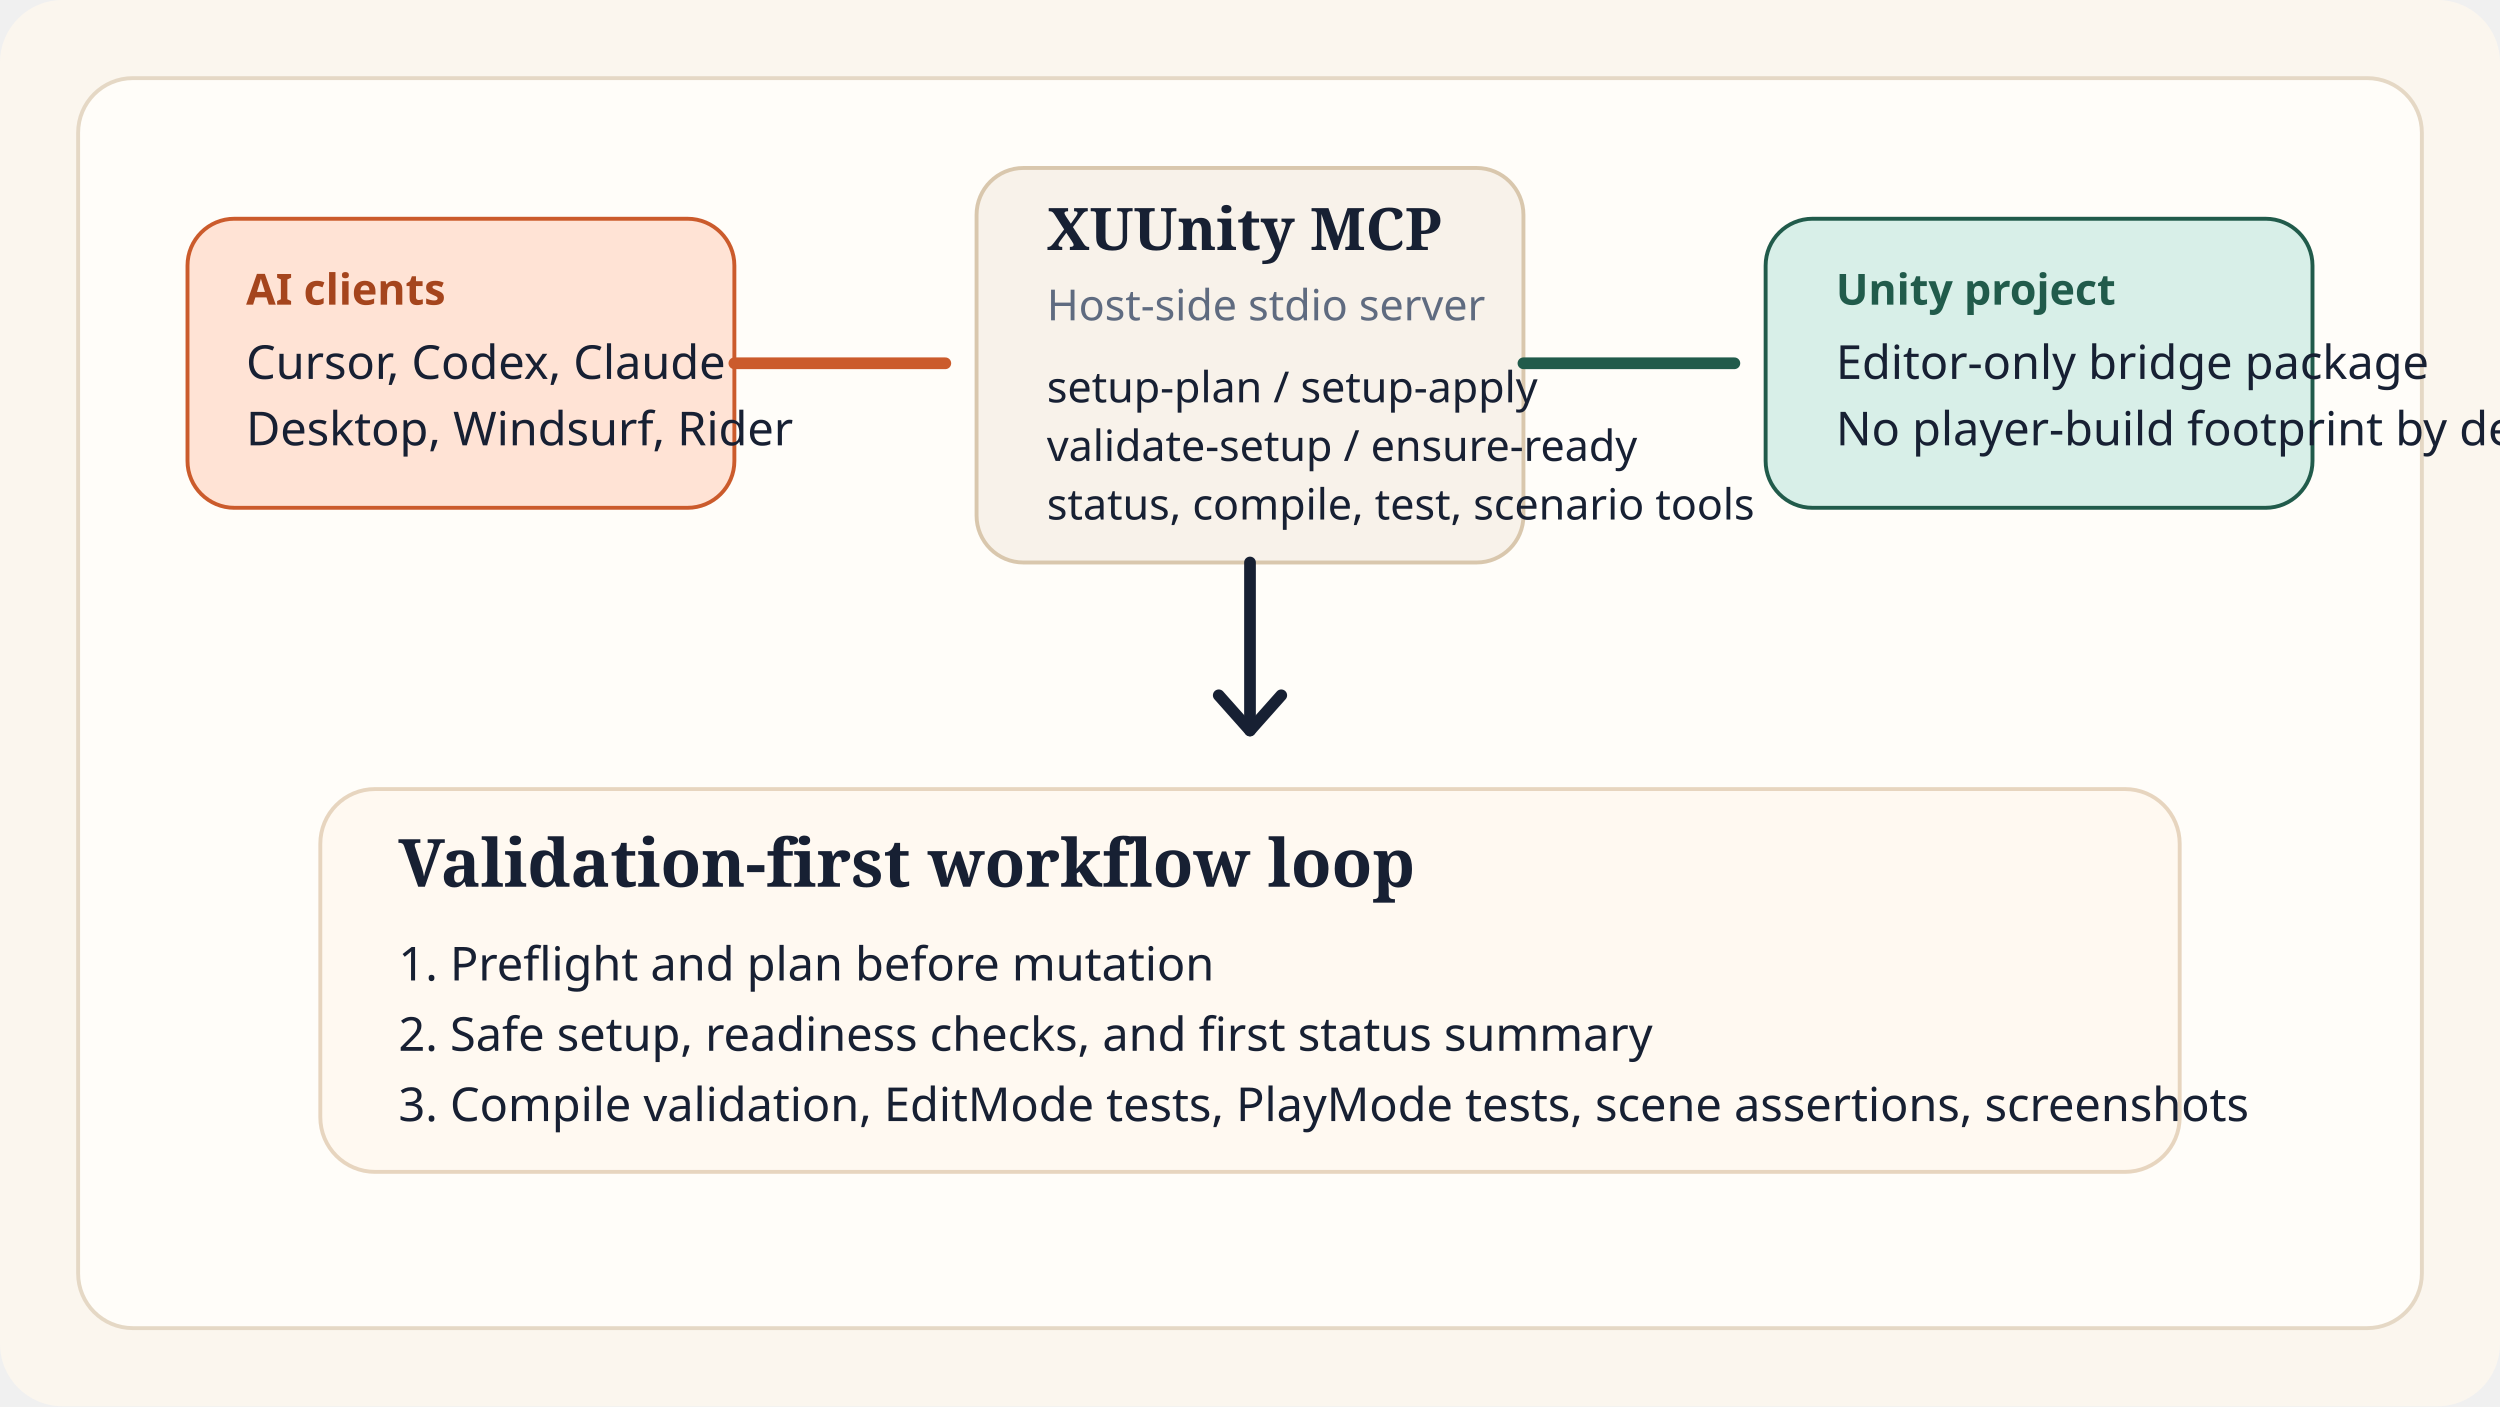
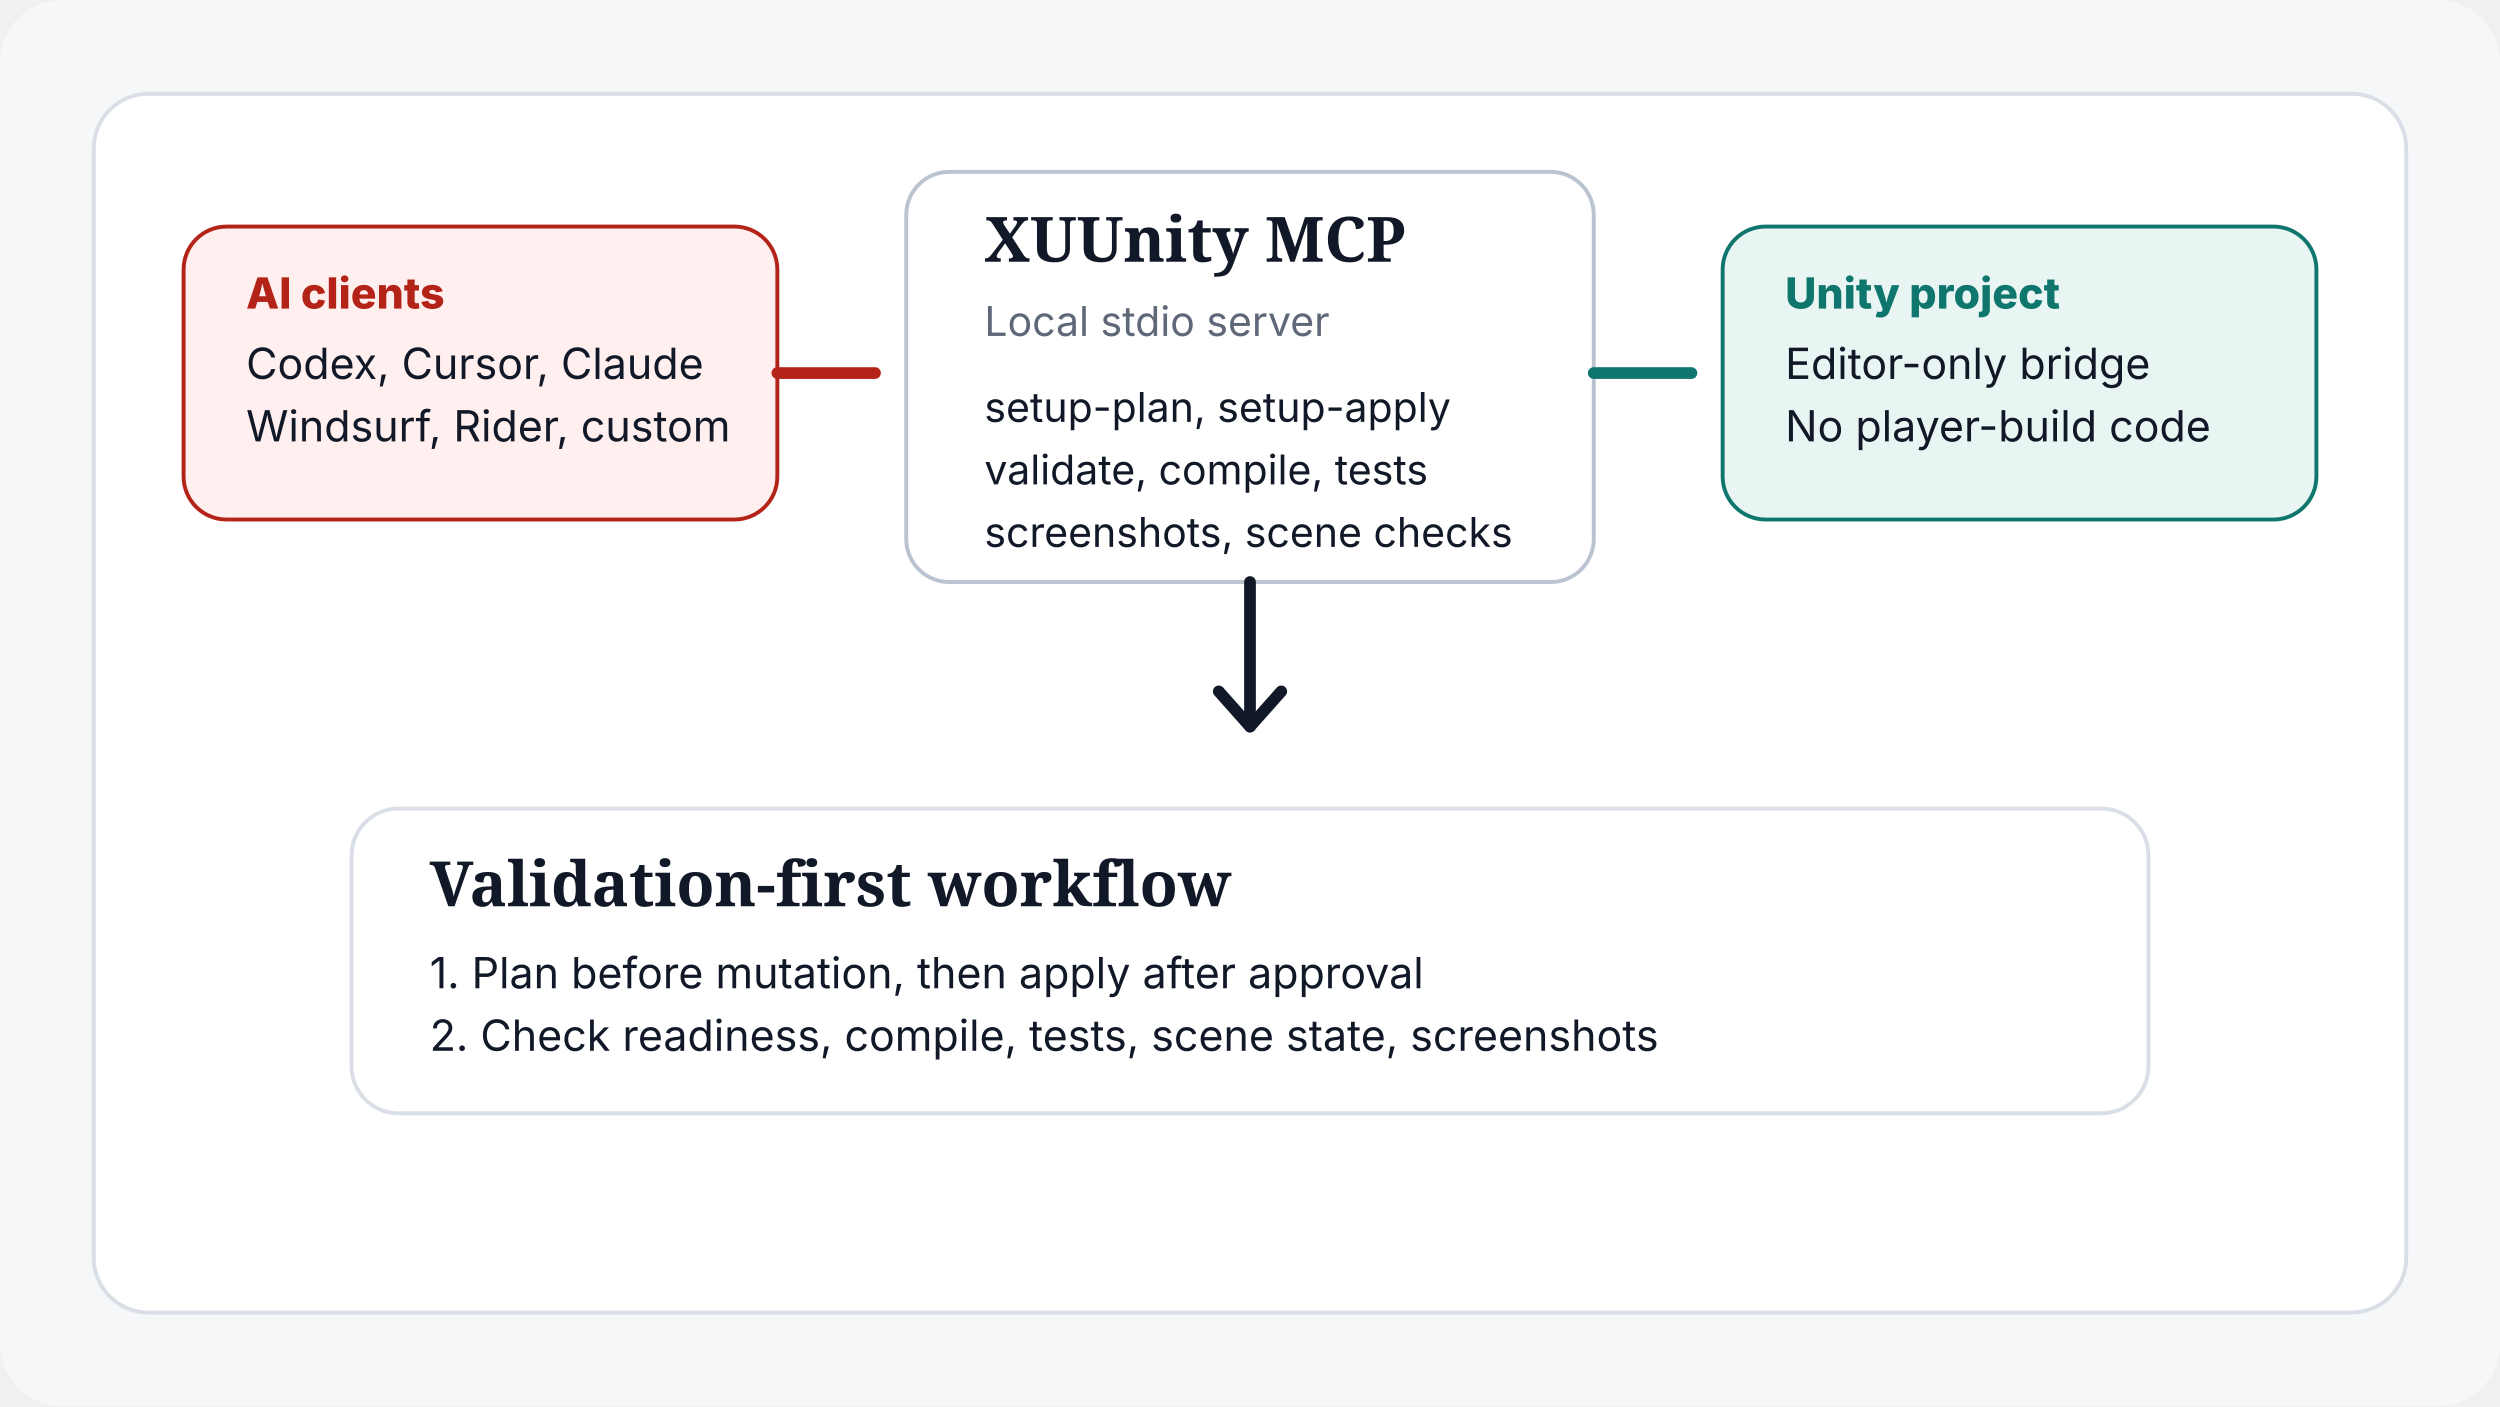
<svg xmlns="http://www.w3.org/2000/svg" width="1280" height="720" viewBox="0 0 1280 720" fill="none">
-   <rect width="1280" height="720" rx="32" fill="#FBF6EE" />
-   <rect x="40" y="40" width="1200" height="640" rx="28" fill="#FFFDF9" stroke="#E5D8C5" stroke-width="2" />
-   <rect x="96" y="112" width="280" height="148" rx="24" fill="#FFE3D5" stroke="#CB5B2C" stroke-width="2" />
-   <text x="126" y="156" fill="#A5451D" font-family="Avenir Next, Segoe UI, sans-serif" font-size="22" font-weight="700">AI clients</text>
-   <text x="126" y="194" fill="#172033" font-family="Avenir Next, Segoe UI, sans-serif" font-size="24">Cursor, Codex, Claude</text>
-   <text x="126" y="228" fill="#172033" font-family="Avenir Next, Segoe UI, sans-serif" font-size="24">Desktop, Windsurf, Rider</text>
-   <rect x="500" y="86" width="280" height="202" rx="24" fill="#F8F2EA" stroke="#D9C7AD" stroke-width="2" />
-   <text x="536" y="128" fill="#172033" font-family="Iowan Old Style, Georgia, serif" font-size="30" font-weight="700">XUUnity MCP</text>
-   <text x="536" y="164" fill="#5F6B80" font-family="Avenir Next, Segoe UI, sans-serif" font-size="22">Host-side stdio server</text>
-   <text x="536" y="206" fill="#172033" font-family="Avenir Next, Segoe UI, sans-serif" font-size="22">setup-plan / setup-apply</text>
-   <text x="536" y="236" fill="#172033" font-family="Avenir Next, Segoe UI, sans-serif" font-size="22">validate-setup / ensure-ready</text>
-   <text x="536" y="266" fill="#172033" font-family="Avenir Next, Segoe UI, sans-serif" font-size="22">status, compile, test, scenario tools</text>
-   <rect x="904" y="112" width="280" height="148" rx="24" fill="#D8EFE8" stroke="#215B4B" stroke-width="2" />
-   <text x="940" y="156" fill="#215B4B" font-family="Avenir Next, Segoe UI, sans-serif" font-size="22" font-weight="700">Unity project</text>
-   <text x="940" y="194" fill="#172033" font-family="Avenir Next, Segoe UI, sans-serif" font-size="24">Editor-only bridge package</text>
-   <text x="940" y="228" fill="#172033" font-family="Avenir Next, Segoe UI, sans-serif" font-size="24">No player-build footprint by default</text>
-   <rect x="164" y="404" width="952" height="196" rx="28" fill="#FFF9F1" stroke="#E7D5BF" stroke-width="2" />
-   <text x="204" y="454" fill="#172033" font-family="Iowan Old Style, Georgia, serif" font-size="34" font-weight="700">Validation-first workflow loop</text>
-   <text x="204" y="502" fill="#172033" font-family="Avenir Next, Segoe UI, sans-serif" font-size="24">1. Preflight and plan before mutation</text>
-   <text x="204" y="538" fill="#172033" font-family="Avenir Next, Segoe UI, sans-serif" font-size="24">2. Safe setup, readiness checks, and first status summary</text>
-   <text x="204" y="574" fill="#172033" font-family="Avenir Next, Segoe UI, sans-serif" font-size="24">3. Compile validation, EditMode tests, PlayMode tests, scene assertions, screenshots</text>
-   <path d="M376 186H484" stroke="#CB5B2C" stroke-width="6" stroke-linecap="round" />
-   <path d="M780 186H888" stroke="#215B4B" stroke-width="6" stroke-linecap="round" />
-   <path d="M640 288V374" stroke="#172033" stroke-width="6" stroke-linecap="round" />
-   <path d="M624 356L640 374L656 356" stroke="#172033" stroke-width="6" stroke-linecap="round" stroke-linejoin="round" />
+   <rect width="1280" height="720" rx="32" fill="#F6F7F9" />
+   <rect x="48" y="48" width="1184" height="624" rx="28" fill="#FFFFFF" stroke="#D9DEE7" stroke-width="2" />
+   <rect x="94" y="116" width="304" height="150" rx="22" fill="#FFF0EF" stroke="#B42318" stroke-width="2" />
+   <text x="126" y="158" fill="#B42318" font-family="Inter, Segoe UI, sans-serif" font-size="22" font-weight="800">AI clients</text>
+   <text x="126" y="194" fill="#111827" font-family="Inter, Segoe UI, sans-serif" font-size="22">Codex, Cursor, Claude</text>
+   <text x="126" y="226" fill="#111827" font-family="Inter, Segoe UI, sans-serif" font-size="22">Windsurf, Rider, custom</text>
+   <rect x="464" y="88" width="352" height="210" rx="22" fill="#FFFFFF" stroke="#BAC3D0" stroke-width="2" />
+   <text x="504" y="134" fill="#111827" font-family="Georgia, serif" font-size="32" font-weight="700">XUUnity MCP</text>
+   <text x="504" y="172" fill="#5F6878" font-family="Inter, Segoe UI, sans-serif" font-size="21">Local stdio server</text>
+   <text x="504" y="216" fill="#111827" font-family="Inter, Segoe UI, sans-serif" font-size="21">setup-plan, setup-apply</text>
+   <text x="504" y="248" fill="#111827" font-family="Inter, Segoe UI, sans-serif" font-size="21">validate, compile, tests</text>
+   <text x="504" y="280" fill="#111827" font-family="Inter, Segoe UI, sans-serif" font-size="21">screenshots, scene checks</text>
+   <rect x="882" y="116" width="304" height="150" rx="22" fill="#E8F5F3" stroke="#0F766E" stroke-width="2" />
+   <text x="914" y="158" fill="#0F766E" font-family="Inter, Segoe UI, sans-serif" font-size="22" font-weight="800">Unity project</text>
+   <text x="914" y="194" fill="#111827" font-family="Inter, Segoe UI, sans-serif" font-size="22">Editor-only bridge</text>
+   <text x="914" y="226" fill="#111827" font-family="Inter, Segoe UI, sans-serif" font-size="22">No player-build code</text>
+   <path d="M398 191H448" stroke="#B42318" stroke-width="6" stroke-linecap="round" />
+   <path d="M816 191H866" stroke="#0F766E" stroke-width="6" stroke-linecap="round" />
+   <path d="M640 298V372" stroke="#111827" stroke-width="6" stroke-linecap="round" />
+   <path d="M624 354L640 372L656 354" stroke="#111827" stroke-width="6" stroke-linecap="round" stroke-linejoin="round" />
+   <rect x="180" y="414" width="920" height="156" rx="24" fill="#FFFFFF" stroke="#D9DEE7" stroke-width="2" />
+   <text x="220" y="464" fill="#111827" font-family="Georgia, serif" font-size="32" font-weight="700">Validation-first workflow</text>
+   <text x="220" y="506" fill="#111827" font-family="Inter, Segoe UI, sans-serif" font-size="22">1. Plan before mutation, then apply after approval</text>
+   <text x="220" y="538" fill="#111827" font-family="Inter, Segoe UI, sans-serif" font-size="22">2. Check readiness, compile, tests, scene state, screenshots</text>
</svg>
